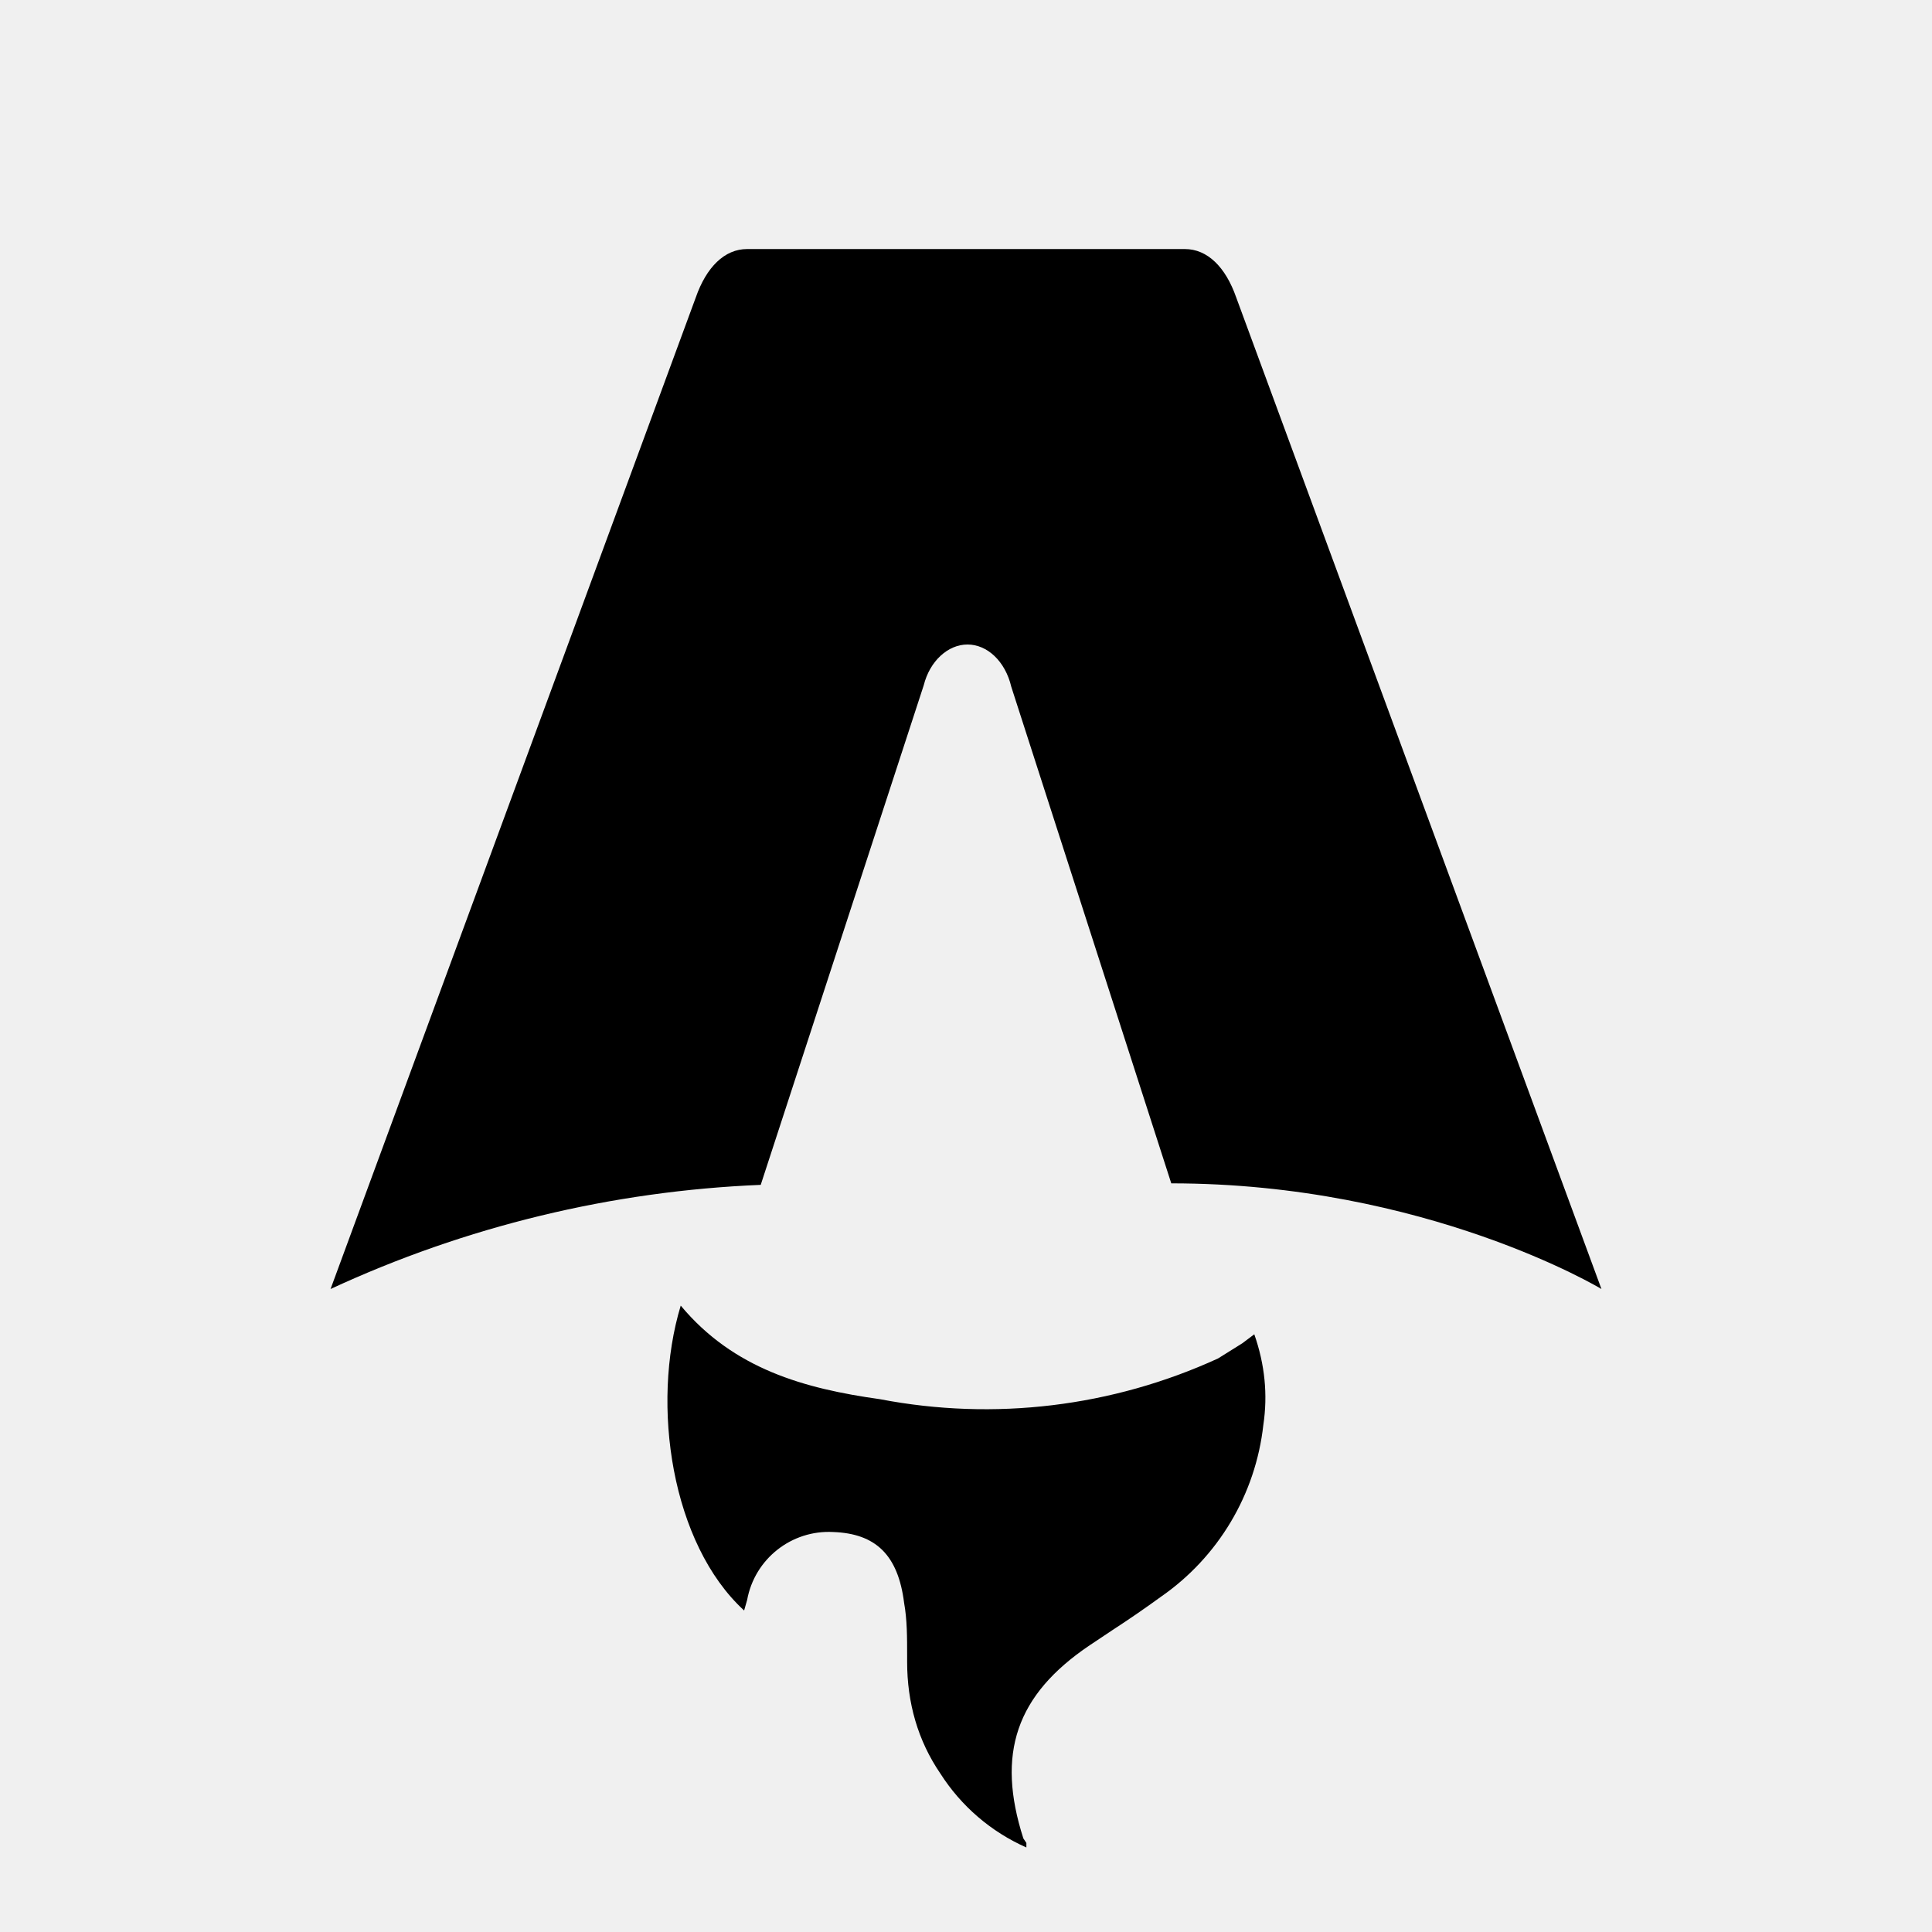
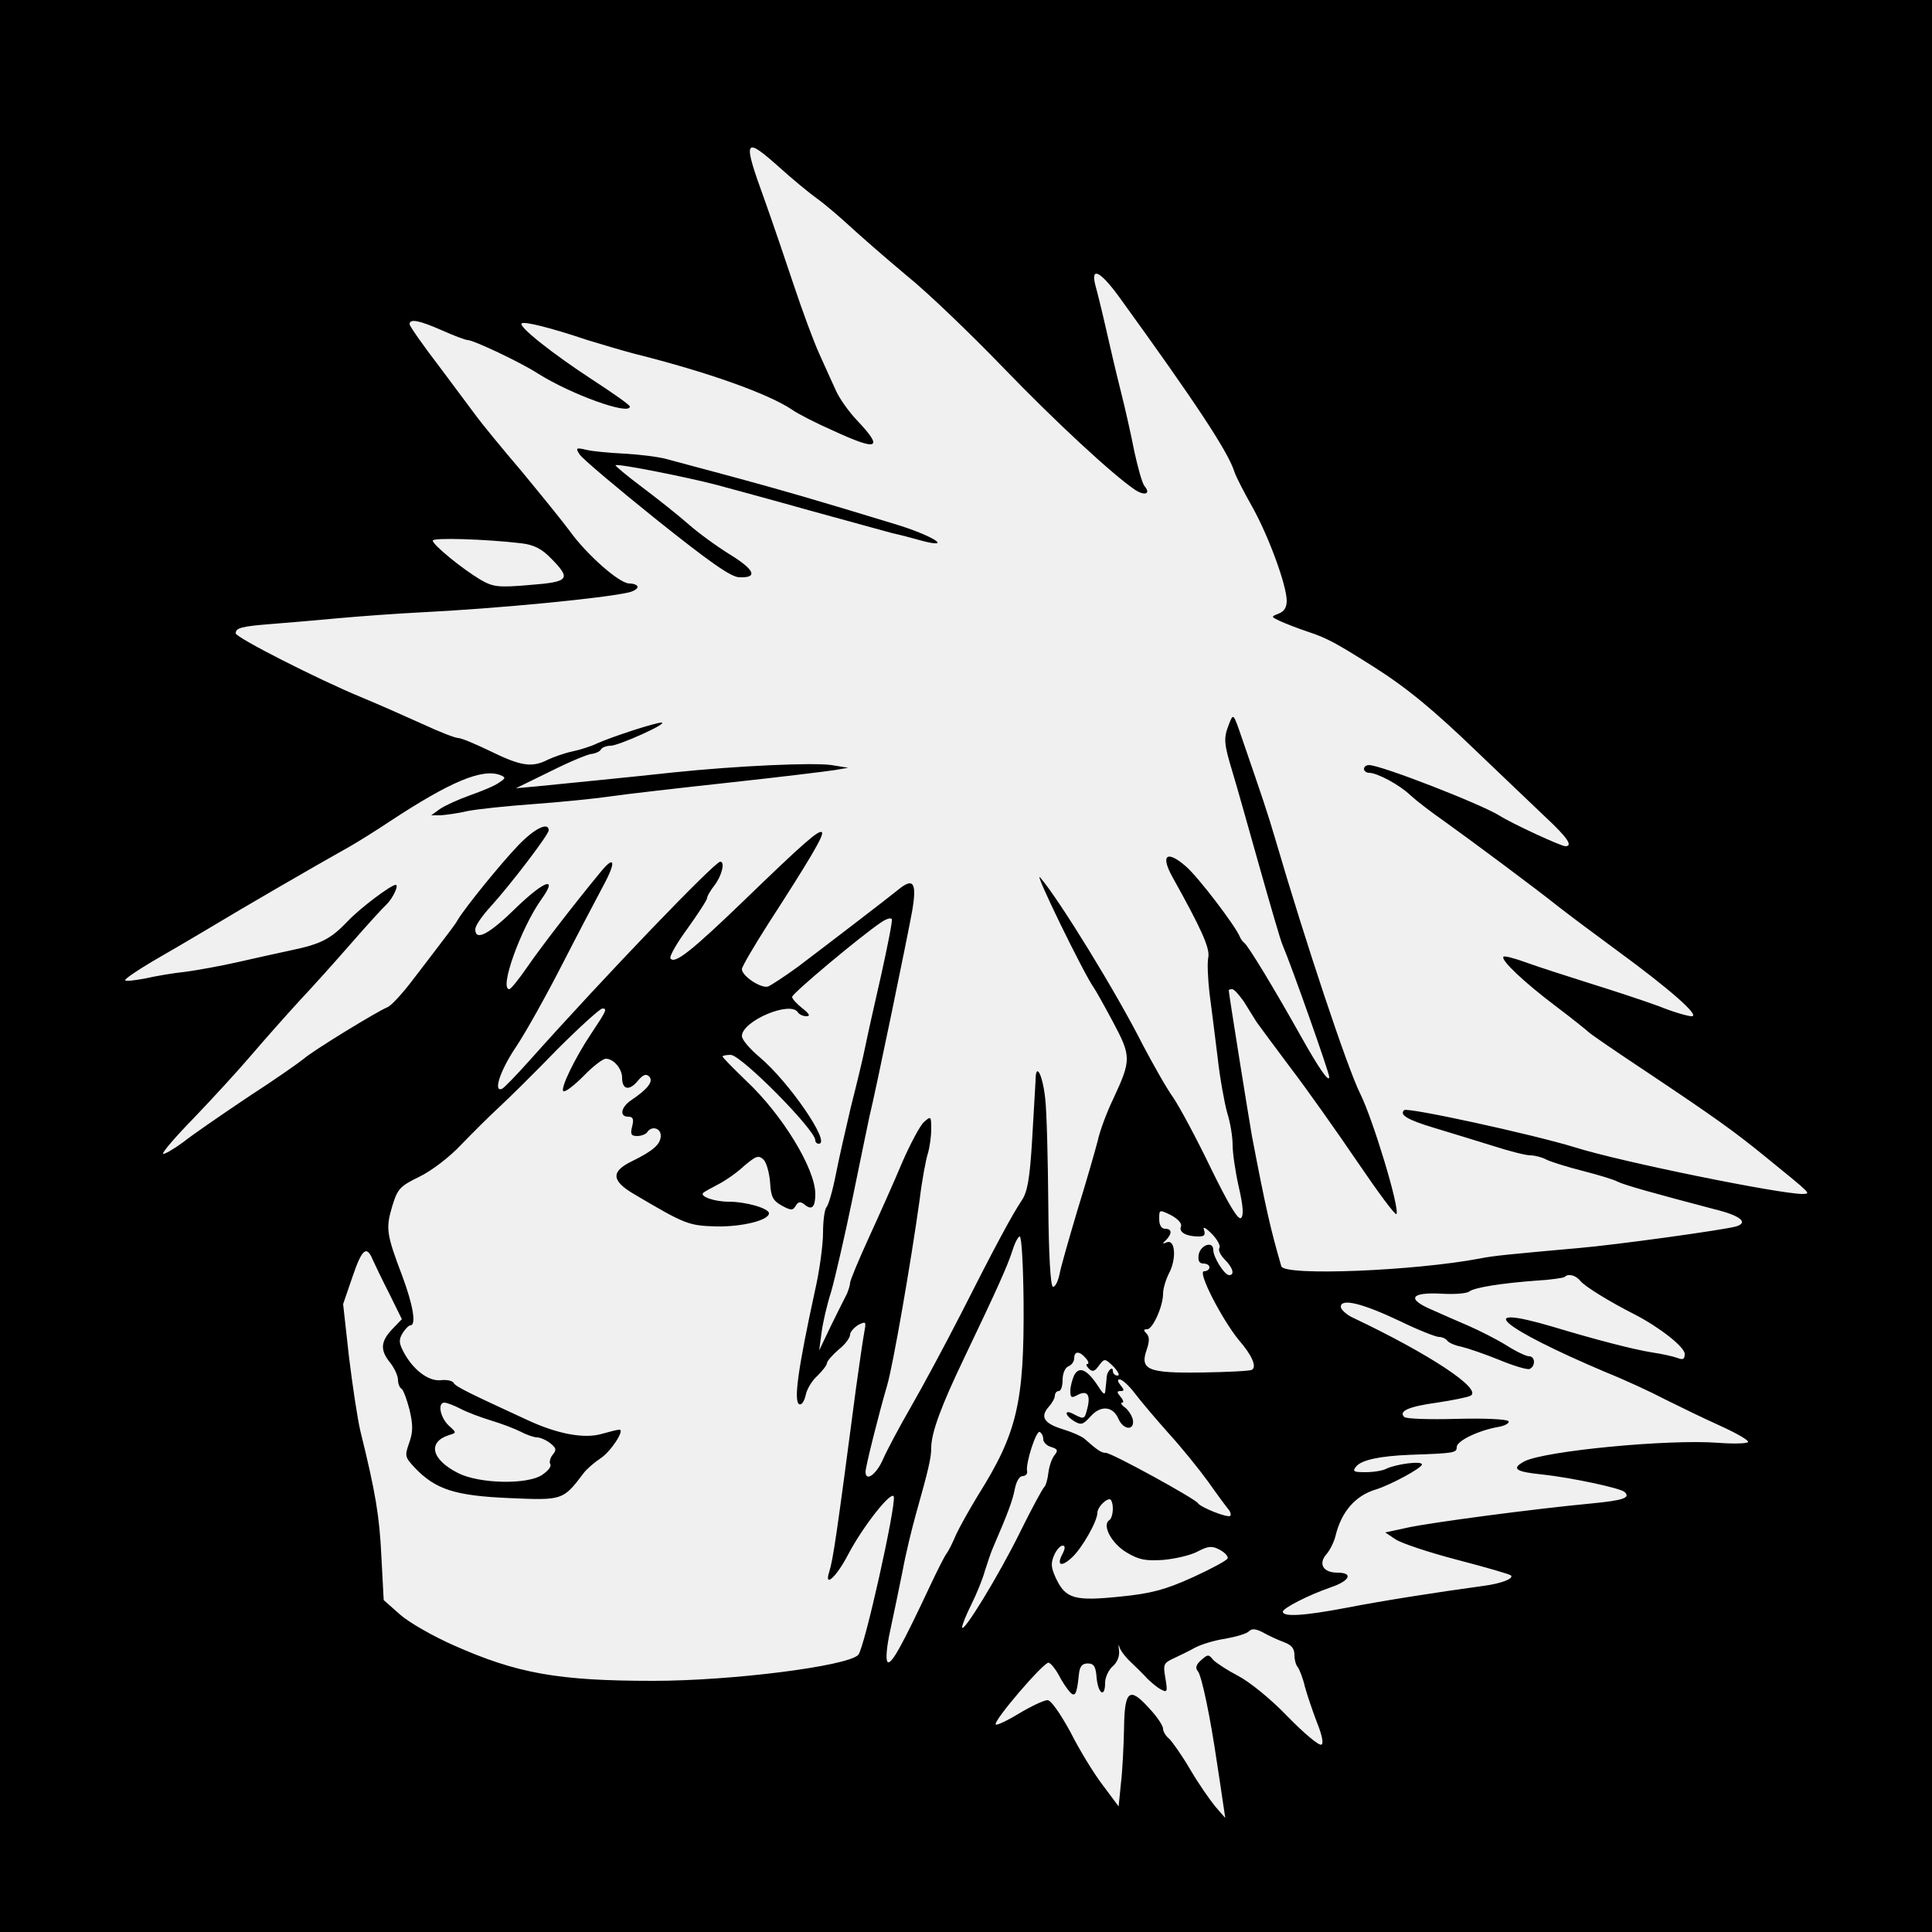
- <svg xmlns="http://www.w3.org/2000/svg" fill="none" viewBox="0 0 128 128">
-   <path d="M50.4 78.5a75.1 75.1 0 0 0-28.5 6.9l24.2-65.7c.7-2 1.9-3.2 3.4-3.2h29c1.5 0 2.7 1.2 3.4 3.2l24.2 65.7s-11.6-7-28.5-7L67 45.5c-.4-1.7-1.6-2.8-2.9-2.8-1.3 0-2.5 1.1-2.9 2.7L50.4 78.5Zm-1.1 28.2Zm-4.2-20.2c-2 6.6-.6 15.8 4.2 20.2a17.5 17.5 0 0 1 .2-.7 5.5 5.5 0 0 1 5.7-4.5c2.8.1 4.3 1.5 4.7 4.7.2 1.1.2 2.3.2 3.5v.4c0 2.7.7 5.2 2.2 7.4a13 13 0 0 0 5.7 4.9v-.3l-.2-.3c-1.8-5.6-.5-9.5 4.4-12.8l1.5-1a73 73 0 0 0 3.2-2.2 16 16 0 0 0 6.8-11.4c.3-2 .1-4-.6-6l-.8.6-1.6 1a37 37 0 0 1-22.4 2.7c-5-.7-9.7-2-13.2-6.2Z" />
-   <style>
-         path { fill: #000; }
-         @media (prefers-color-scheme: dark) {
-             path { fill: #FFF; }
-         }
-     </style>
+ <svg xmlns="http://www.w3.org/2000/svg" version="1.0" width="500pt" height="500pt" viewBox="0 0 500 500" preserveAspectRatio="xMidYMid meet">
+   <g transform="translate(0,500) scale(0.1,-0.1)" fill="#000000" stroke="none">
+     <path d="M0 2500 l0 -2500 2500 0 2500 0 0 2500 0 2500 -2500 0 -2500 0 0 -2500z m2017 2067 c33 -30 78 -67 99 -82 22 -16 59 -48 84 -71 25 -23 90 -80 145 -126 56 -45 168 -153 250 -238 137 -142 285 -279 343 -318 25 -16 41 -10 24 10 -6 7 -17 47 -26 88 -8 41 -24 113 -36 160 -12 47 -29 121 -39 165 -10 44 -22 92 -26 106 -13 50 12 38 61 -29 199 -275 283 -402 299 -454 4 -12 25 -53 46 -90 42 -75 89 -203 89 -243 0 -17 -7 -28 -21 -33 -20 -8 -20 -8 3 -19 13 -6 46 -19 73 -28 49 -16 74 -30 169 -90 87 -55 157 -113 270 -222 62 -59 140 -134 174 -166 58 -54 74 -77 53 -77 -11 0 -139 59 -170 79 -48 30 -307 131 -338 131 -7 0 -13 -4 -13 -10 0 -5 6 -10 13 -10 21 0 79 -31 107 -58 14 -13 54 -44 90 -69 71 -51 230 -169 294 -220 23 -18 91 -69 151 -113 138 -101 216 -170 193 -170 -10 0 -48 11 -85 26 -38 14 -117 40 -178 59 -60 19 -135 43 -165 54 -30 11 -57 18 -59 15 -8 -8 52 -65 134 -127 44 -33 82 -64 85 -67 3 -4 70 -50 150 -103 178 -119 227 -154 308 -220 123 -100 119 -96 97 -97 -59 0 -470 83 -590 121 -111 34 -433 104 -441 96 -13 -12 8 -25 78 -46 40 -12 108 -33 150 -46 43 -14 87 -25 98 -25 12 0 31 -5 42 -11 12 -6 54 -19 93 -29 39 -10 80 -22 91 -28 18 -9 97 -31 253 -72 65 -16 87 -34 54 -44 -31 -9 -313 -48 -408 -56 -179 -16 -221 -20 -255 -27 -169 -32 -507 -46 -514 -20 -27 93 -40 148 -76 337 -8 45 -60 369 -60 377 0 2 4 3 9 3 5 0 18 -15 30 -32 11 -18 26 -42 33 -53 7 -10 47 -64 89 -120 42 -55 119 -164 172 -242 53 -78 98 -139 101 -135 9 15 -61 246 -94 312 -33 66 -141 390 -220 660 -21 71 -31 100 -86 260 -22 64 -22 65 -33 37 -15 -38 -14 -50 9 -126 11 -36 42 -147 70 -246 28 -99 54 -189 59 -200 24 -56 121 -331 121 -342 0 -17 -28 24 -76 110 -64 114 -133 229 -144 237 -4 3 -9 10 -11 15 -11 28 -107 154 -139 182 -50 44 -68 31 -35 -28 73 -131 97 -183 92 -207 -3 -14 -1 -55 3 -91 5 -36 14 -111 21 -166 6 -55 18 -120 25 -145 8 -25 14 -62 14 -83 0 -21 7 -70 16 -109 11 -48 13 -73 6 -80 -7 -7 -31 32 -78 128 -37 77 -81 159 -98 184 -18 25 -52 86 -78 135 -68 135 -218 379 -266 434 -19 21 113 -249 138 -284 4 -5 27 -46 50 -89 48 -90 48 -99 1 -200 -17 -35 -35 -84 -40 -108 -6 -23 -29 -104 -52 -178 -22 -74 -44 -150 -47 -168 -4 -18 -11 -33 -17 -32 -6 0 -11 79 -12 212 -1 117 -4 241 -8 275 -7 64 -25 96 -25 46 -1 -15 -5 -85 -9 -155 -6 -99 -12 -133 -27 -155 -24 -36 -66 -113 -157 -293 -41 -80 -99 -188 -129 -240 -30 -52 -63 -114 -73 -137 -17 -39 -45 -59 -45 -32 0 13 34 149 56 224 15 51 61 315 84 480 6 50 16 103 21 119 5 16 9 45 9 64 0 34 -1 34 -19 18 -10 -9 -35 -56 -56 -104 -20 -48 -59 -135 -86 -194 -27 -59 -49 -112 -49 -118 0 -6 -4 -18 -8 -28 -5 -9 -23 -46 -41 -82 l-31 -65 6 45 c3 25 14 73 25 107 10 35 35 143 55 240 20 98 40 194 44 213 15 60 100 472 111 534 12 72 3 86 -37 53 -31 -25 -160 -124 -259 -199 -33 -24 -68 -47 -77 -51 -18 -6 -68 27 -68 45 0 6 31 59 68 117 106 164 146 231 139 237 -7 8 -49 -29 -202 -177 -135 -130 -180 -166 -190 -149 -3 5 17 40 45 78 27 38 50 73 50 78 0 5 9 20 20 34 18 24 27 60 14 60 -14 0 -295 -292 -494 -515 -34 -38 -66 -71 -71 -73 -23 -9 -5 47 36 108 25 37 79 134 121 216 42 82 90 173 106 203 33 61 29 79 -7 35 -67 -81 -155 -195 -190 -246 -22 -32 -43 -58 -47 -58 -27 0 30 157 82 231 45 62 11 52 -62 -18 -72 -71 -108 -90 -108 -58 0 9 17 34 39 58 52 57 151 187 151 198 0 23 -37 5 -79 -39 -45 -47 -136 -159 -156 -192 -5 -10 -26 -37 -45 -62 -19 -25 -54 -71 -78 -102 -24 -31 -51 -60 -60 -63 -25 -10 -194 -113 -217 -134 -11 -9 -75 -54 -143 -98 -67 -45 -143 -97 -168 -117 -26 -19 -49 -32 -52 -30 -3 3 33 45 80 93 47 49 114 122 149 163 35 41 91 104 124 140 34 36 94 103 135 150 41 47 82 92 91 100 16 16 32 50 23 50 -12 0 -92 -60 -124 -94 -44 -46 -69 -59 -145 -75 -33 -7 -96 -21 -140 -31 -44 -10 -105 -21 -135 -25 -30 -3 -77 -11 -103 -17 -26 -5 -50 -8 -53 -5 -3 3 39 31 93 62 54 31 121 71 148 87 44 27 245 144 345 200 19 11 64 39 100 63 155 102 238 137 285 119 14 -6 14 -8 -3 -19 -10 -8 -44 -22 -75 -33 -31 -11 -66 -27 -79 -36 l-22 -16 24 0 c14 1 45 5 70 11 25 5 101 13 170 18 69 5 159 14 200 20 41 6 181 22 310 36 129 14 251 29 270 32 l35 6 -43 7 c-48 7 -246 -2 -409 -19 -119 -13 -274 -28 -353 -36 l-55 -5 90 44 c50 25 98 45 107 45 9 1 20 6 23 11 3 6 15 10 25 10 21 0 152 59 132 60 -15 0 -124 -35 -167 -54 -16 -8 -46 -17 -65 -21 -19 -4 -47 -14 -62 -21 -41 -21 -69 -17 -147 21 -39 19 -77 35 -85 35 -8 0 -49 16 -92 36 -42 19 -114 51 -160 70 -109 45 -324 154 -324 165 0 14 15 18 91 24 41 3 119 10 174 15 55 5 150 12 210 15 204 10 479 37 543 52 12 3 22 9 22 14 0 5 -10 9 -22 9 -26 1 -109 74 -153 135 -16 22 -72 91 -124 154 -53 62 -105 126 -116 141 -11 15 -55 74 -97 130 -43 56 -78 106 -78 111 0 15 25 10 84 -16 31 -14 61 -25 66 -25 15 0 136 -57 181 -86 87 -55 240 -110 239 -86 0 4 -44 35 -98 70 -101 66 -191 137 -182 145 6 6 75 -11 170 -43 36 -11 90 -27 120 -35 192 -48 349 -104 411 -146 14 -10 61 -34 104 -53 117 -54 133 -48 64 25 -23 24 -48 60 -56 79 -9 19 -28 62 -43 95 -15 33 -44 112 -65 175 -21 63 -55 163 -76 222 -58 159 -54 167 38 85z m-668 -973 c33 -4 53 -14 78 -40 52 -53 46 -60 -57 -68 -82 -7 -94 -5 -127 14 -47 28 -123 90 -123 101 0 8 136 4 229 -7z m932 -1115 c-17 -74 -36 -159 -42 -189 -6 -30 -23 -100 -37 -155 -13 -55 -31 -134 -39 -175 -8 -41 -19 -79 -24 -84 -5 -6 -9 -35 -9 -66 0 -31 -9 -99 -21 -151 -44 -202 -55 -284 -41 -293 6 -3 13 6 17 23 3 16 17 39 31 51 13 13 24 27 24 32 0 5 14 21 30 35 17 13 30 31 30 39 0 7 10 18 21 25 20 10 21 9 16 -17 -3 -16 -13 -83 -22 -149 -50 -381 -59 -441 -69 -473 -14 -43 19 -13 49 45 39 74 112 166 118 150 7 -20 -76 -394 -92 -410 -29 -29 -326 -67 -531 -67 -245 0 -352 19 -516 92 -52 23 -114 58 -138 79 l-43 38 -6 113 c-5 105 -15 165 -54 323 -8 33 -21 121 -30 195 l-15 135 24 70 c25 74 37 83 53 44 6 -13 25 -53 43 -88 l32 -65 -25 -26 c-30 -32 -32 -54 -5 -87 11 -14 20 -34 20 -44 0 -10 4 -20 9 -23 5 -3 14 -28 21 -55 9 -39 9 -57 -1 -85 -12 -34 -11 -37 14 -64 54 -57 105 -73 245 -79 138 -6 139 -6 192 64 8 11 28 28 43 38 27 17 65 75 50 75 -5 0 -25 -5 -46 -11 -46 -13 -114 0 -190 35 -156 72 -187 87 -193 97 -3 6 -19 9 -34 7 -32 -3 -72 28 -96 74 -12 23 -12 31 -2 48 7 11 16 20 20 20 16 0 7 53 -21 128 -41 108 -43 123 -26 180 14 46 20 52 71 77 31 15 78 51 107 82 29 30 72 73 97 96 25 23 93 90 151 150 59 59 112 107 118 107 13 0 11 -5 -29 -65 -41 -61 -81 -143 -72 -149 5 -3 28 15 52 39 24 25 50 45 58 45 20 0 42 -26 42 -49 0 -31 18 -35 40 -9 14 17 22 20 30 12 12 -12 -3 -32 -46 -61 -27 -18 -32 -43 -8 -43 12 0 15 -6 10 -25 -5 -20 -3 -25 13 -25 11 0 23 5 26 10 11 17 35 11 35 -9 0 -22 -19 -39 -74 -66 -56 -27 -54 -51 6 -86 132 -78 140 -81 213 -83 66 -1 135 16 135 34 0 13 -60 30 -104 30 -38 0 -76 14 -66 23 3 3 20 12 37 21 18 9 49 30 68 48 32 27 38 29 51 17 8 -8 15 -35 17 -59 2 -37 7 -47 30 -60 24 -13 29 -13 36 -1 7 12 13 12 24 3 18 -15 27 -6 27 28 0 65 -85 205 -179 293 -33 32 -61 60 -61 63 0 2 9 4 21 4 27 0 219 -194 219 -221 0 -5 4 -9 9 -9 33 0 -77 160 -153 224 -25 21 -46 45 -46 55 1 39 126 92 145 61 3 -5 13 -10 22 -10 11 0 8 6 -11 21 -14 11 -26 24 -26 29 0 9 177 157 229 192 14 10 27 14 29 9 2 -5 -11 -69 -27 -142z m775 -654 c-5 -14 14 -25 46 -25 15 0 18 4 14 17 -4 10 4 6 20 -10 14 -14 23 -31 20 -36 -4 -6 2 -19 14 -31 21 -21 26 -40 11 -40 -12 0 -41 46 -41 65 0 25 -34 13 -38 -13 -2 -15 2 -22 12 -22 9 0 16 -4 16 -10 0 -5 -6 -10 -14 -10 -18 0 46 -124 90 -178 34 -39 47 -69 34 -77 -4 -3 -63 -6 -130 -7 -140 -2 -161 7 -142 60 7 21 7 33 -1 41 -8 8 -8 11 2 11 14 0 41 59 41 92 0 13 7 36 15 52 20 37 17 89 -5 81 -12 -5 -13 -4 -2 6 16 17 15 29 -3 29 -9 0 -15 9 -15 25 0 25 0 25 31 10 18 -10 29 -22 25 -30z m-407 -192 c2 -264 -17 -342 -118 -503 -22 -36 -47 -81 -56 -100 -8 -19 -19 -42 -25 -50 -6 -8 -24 -44 -41 -80 -76 -162 -103 -210 -112 -201 -5 5 -3 37 7 82 9 41 23 110 32 154 8 44 24 109 34 145 33 117 40 147 40 173 0 39 26 109 85 232 87 182 112 238 125 278 6 20 15 37 19 37 5 0 9 -75 10 -167z m1441 52 c11 -14 74 -53 141 -87 64 -33 129 -84 129 -102 0 -13 -4 -16 -17 -11 -10 4 -40 11 -68 15 -49 8 -142 32 -255 66 -213 63 -136 -2 135 -117 50 -20 119 -52 155 -71 36 -18 100 -49 142 -68 42 -19 75 -38 72 -42 -3 -4 -37 -5 -77 -2 -129 10 -450 -21 -502 -48 -35 -19 -23 -27 47 -34 74 -8 201 -35 212 -45 17 -15 -2 -22 -86 -30 -149 -14 -412 -49 -473 -62 l-60 -13 27 -18 c15 -10 87 -34 160 -53 73 -19 135 -37 138 -40 9 -8 -24 -21 -69 -27 -118 -16 -265 -39 -357 -57 -110 -21 -164 -24 -164 -10 0 9 66 43 124 63 50 17 59 38 17 38 -37 0 -50 23 -28 48 8 9 19 30 23 46 15 63 51 105 104 121 39 12 120 56 120 65 0 10 -67 1 -92 -11 -9 -5 -33 -9 -54 -9 -31 0 -35 2 -24 15 14 17 63 27 140 30 114 4 120 5 120 20 0 16 56 43 107 52 18 3 30 10 27 15 -4 5 -60 8 -134 6 -71 -2 -132 0 -136 5 -15 15 12 27 85 37 40 6 80 14 87 18 31 17 -107 108 -303 201 -18 8 -33 22 -33 29 0 23 56 9 153 -37 47 -23 93 -41 101 -41 8 0 17 -4 21 -9 3 -5 19 -13 36 -16 17 -4 61 -19 98 -34 36 -15 72 -26 79 -24 16 6 16 33 -1 33 -7 0 -33 12 -58 28 -24 15 -69 38 -99 51 -30 13 -74 32 -98 43 -62 27 -50 44 27 40 34 -2 67 0 74 6 14 10 81 21 176 28 36 2 67 7 70 9 9 10 29 5 41 -10z m-1280 -200 c7 -8 9 -15 4 -15 -4 0 -3 -5 4 -12 9 -9 15 -8 26 8 15 19 15 19 38 -3 12 -13 17 -23 10 -23 -6 0 -12 5 -12 12 0 14 -14 1 -16 -15 0 -7 -2 -21 -3 -32 -1 -17 -4 -16 -20 9 -28 42 -48 51 -61 27 -5 -11 -10 -29 -10 -41 0 -17 3 -19 19 -10 25 13 34 0 25 -35 -7 -28 -8 -29 -35 -15 -25 14 -25 -2 1 -18 18 -11 23 -9 43 13 26 29 58 26 72 -8 13 -28 41 -30 37 -2 -2 10 -11 25 -20 32 -10 7 -13 13 -8 13 5 0 3 7 -4 15 -10 12 -10 15 0 15 10 0 10 3 0 15 -8 10 -9 15 -2 15 6 0 24 -16 39 -36 15 -20 55 -67 87 -103 33 -36 79 -93 103 -126 23 -33 47 -65 52 -71 6 -7 7 -14 5 -17 -7 -6 -77 22 -84 33 -8 12 -223 130 -238 130 -12 0 -22 7 -56 37 -7 6 -32 17 -55 24 -49 15 -60 32 -37 58 9 10 16 23 16 29 0 7 5 12 10 12 6 0 10 13 10 29 0 16 6 31 15 35 8 3 15 12 15 21 0 19 14 19 30 0z m-1618 -131 c17 -9 52 -22 78 -30 27 -8 61 -21 77 -29 15 -8 35 -15 43 -15 8 0 24 -7 34 -15 15 -12 17 -17 7 -29 -7 -8 -10 -20 -7 -25 4 -6 -6 -18 -21 -28 -39 -26 -164 -23 -218 5 -69 35 -79 80 -23 98 20 6 20 6 -1 25 -22 21 -29 59 -11 59 6 0 25 -7 42 -16z m1508 -79 c0 -7 9 -17 21 -20 16 -5 18 -9 8 -21 -7 -9 -14 -29 -16 -47 -2 -17 -7 -33 -11 -36 -4 -4 -32 -55 -62 -116 -55 -112 -150 -267 -150 -246 0 6 11 33 24 59 13 26 29 65 35 87 7 22 16 49 21 60 38 88 50 120 56 150 4 21 12 35 21 35 7 0 13 6 11 13 -4 20 24 107 33 101 5 -3 9 -11 9 -19z m180 -179 c0 -14 -4 -27 -9 -30 -20 -13 6 -61 45 -84 32 -19 49 -22 95 -19 31 3 71 12 89 22 27 14 37 15 57 4 13 -7 22 -17 20 -22 -1 -5 -42 -27 -90 -49 -71 -32 -107 -42 -188 -50 -117 -12 -141 -6 -166 47 -13 28 -14 39 -5 60 6 14 16 25 22 25 7 0 7 -7 0 -21 -17 -31 -3 -36 26 -8 25 24 64 92 64 114 0 13 20 35 32 35 4 0 8 -11 8 -24z m443 -346 c19 -7 27 -16 27 -33 0 -13 4 -27 9 -32 4 -6 13 -28 18 -50 6 -22 20 -63 31 -92 13 -32 18 -55 12 -58 -6 -4 -45 29 -88 73 -44 46 -99 90 -128 105 -27 14 -56 33 -64 41 -12 15 -14 15 -31 0 -14 -12 -16 -21 -9 -29 10 -12 32 -117 50 -240 5 -33 12 -78 15 -100 l6 -40 -26 30 c-14 17 -44 60 -65 96 -21 36 -46 71 -54 79 -9 7 -16 19 -16 26 0 8 -16 32 -36 53 -51 57 -64 47 -65 -53 -1 -44 -4 -108 -8 -141 l-6 -60 -41 55 c-23 30 -61 92 -84 138 -27 49 -50 82 -59 82 -9 0 -41 -15 -73 -34 -31 -19 -59 -32 -61 -29 -8 8 126 164 137 160 6 -2 18 -17 26 -32 8 -16 21 -35 28 -43 14 -16 19 -7 24 43 2 22 8 30 23 30 16 0 21 -8 23 -37 4 -42 22 -53 22 -13 0 14 9 33 19 42 12 10 19 26 17 42 -2 14 -1 18 1 9 2 -9 16 -27 30 -40 14 -13 32 -31 41 -41 10 -10 25 -23 36 -29 17 -9 18 -7 12 29 -6 35 -5 39 21 51 15 7 40 19 56 28 15 8 50 19 78 23 28 5 55 13 61 19 8 8 18 7 37 -3 14 -8 38 -19 54 -25z" />
+     <path d="M1500 3824 c7 -11 96 -86 198 -168 139 -111 193 -149 215 -150 49 -2 41 19 -24 59 -34 21 -82 56 -108 79 -25 22 -79 65 -119 95 -40 30 -71 56 -69 57 5 5 186 -31 262 -51 33 -9 141 -38 240 -66 99 -27 196 -54 215 -59 19 -4 53 -13 74 -19 87 -23 28 14 -69 43 -206 63 -297 89 -415 121 -74 20 -153 41 -175 47 -22 6 -71 12 -110 14 -38 2 -83 6 -98 10 -26 6 -28 5 -17 -12z" />
+   </g>
</svg>
